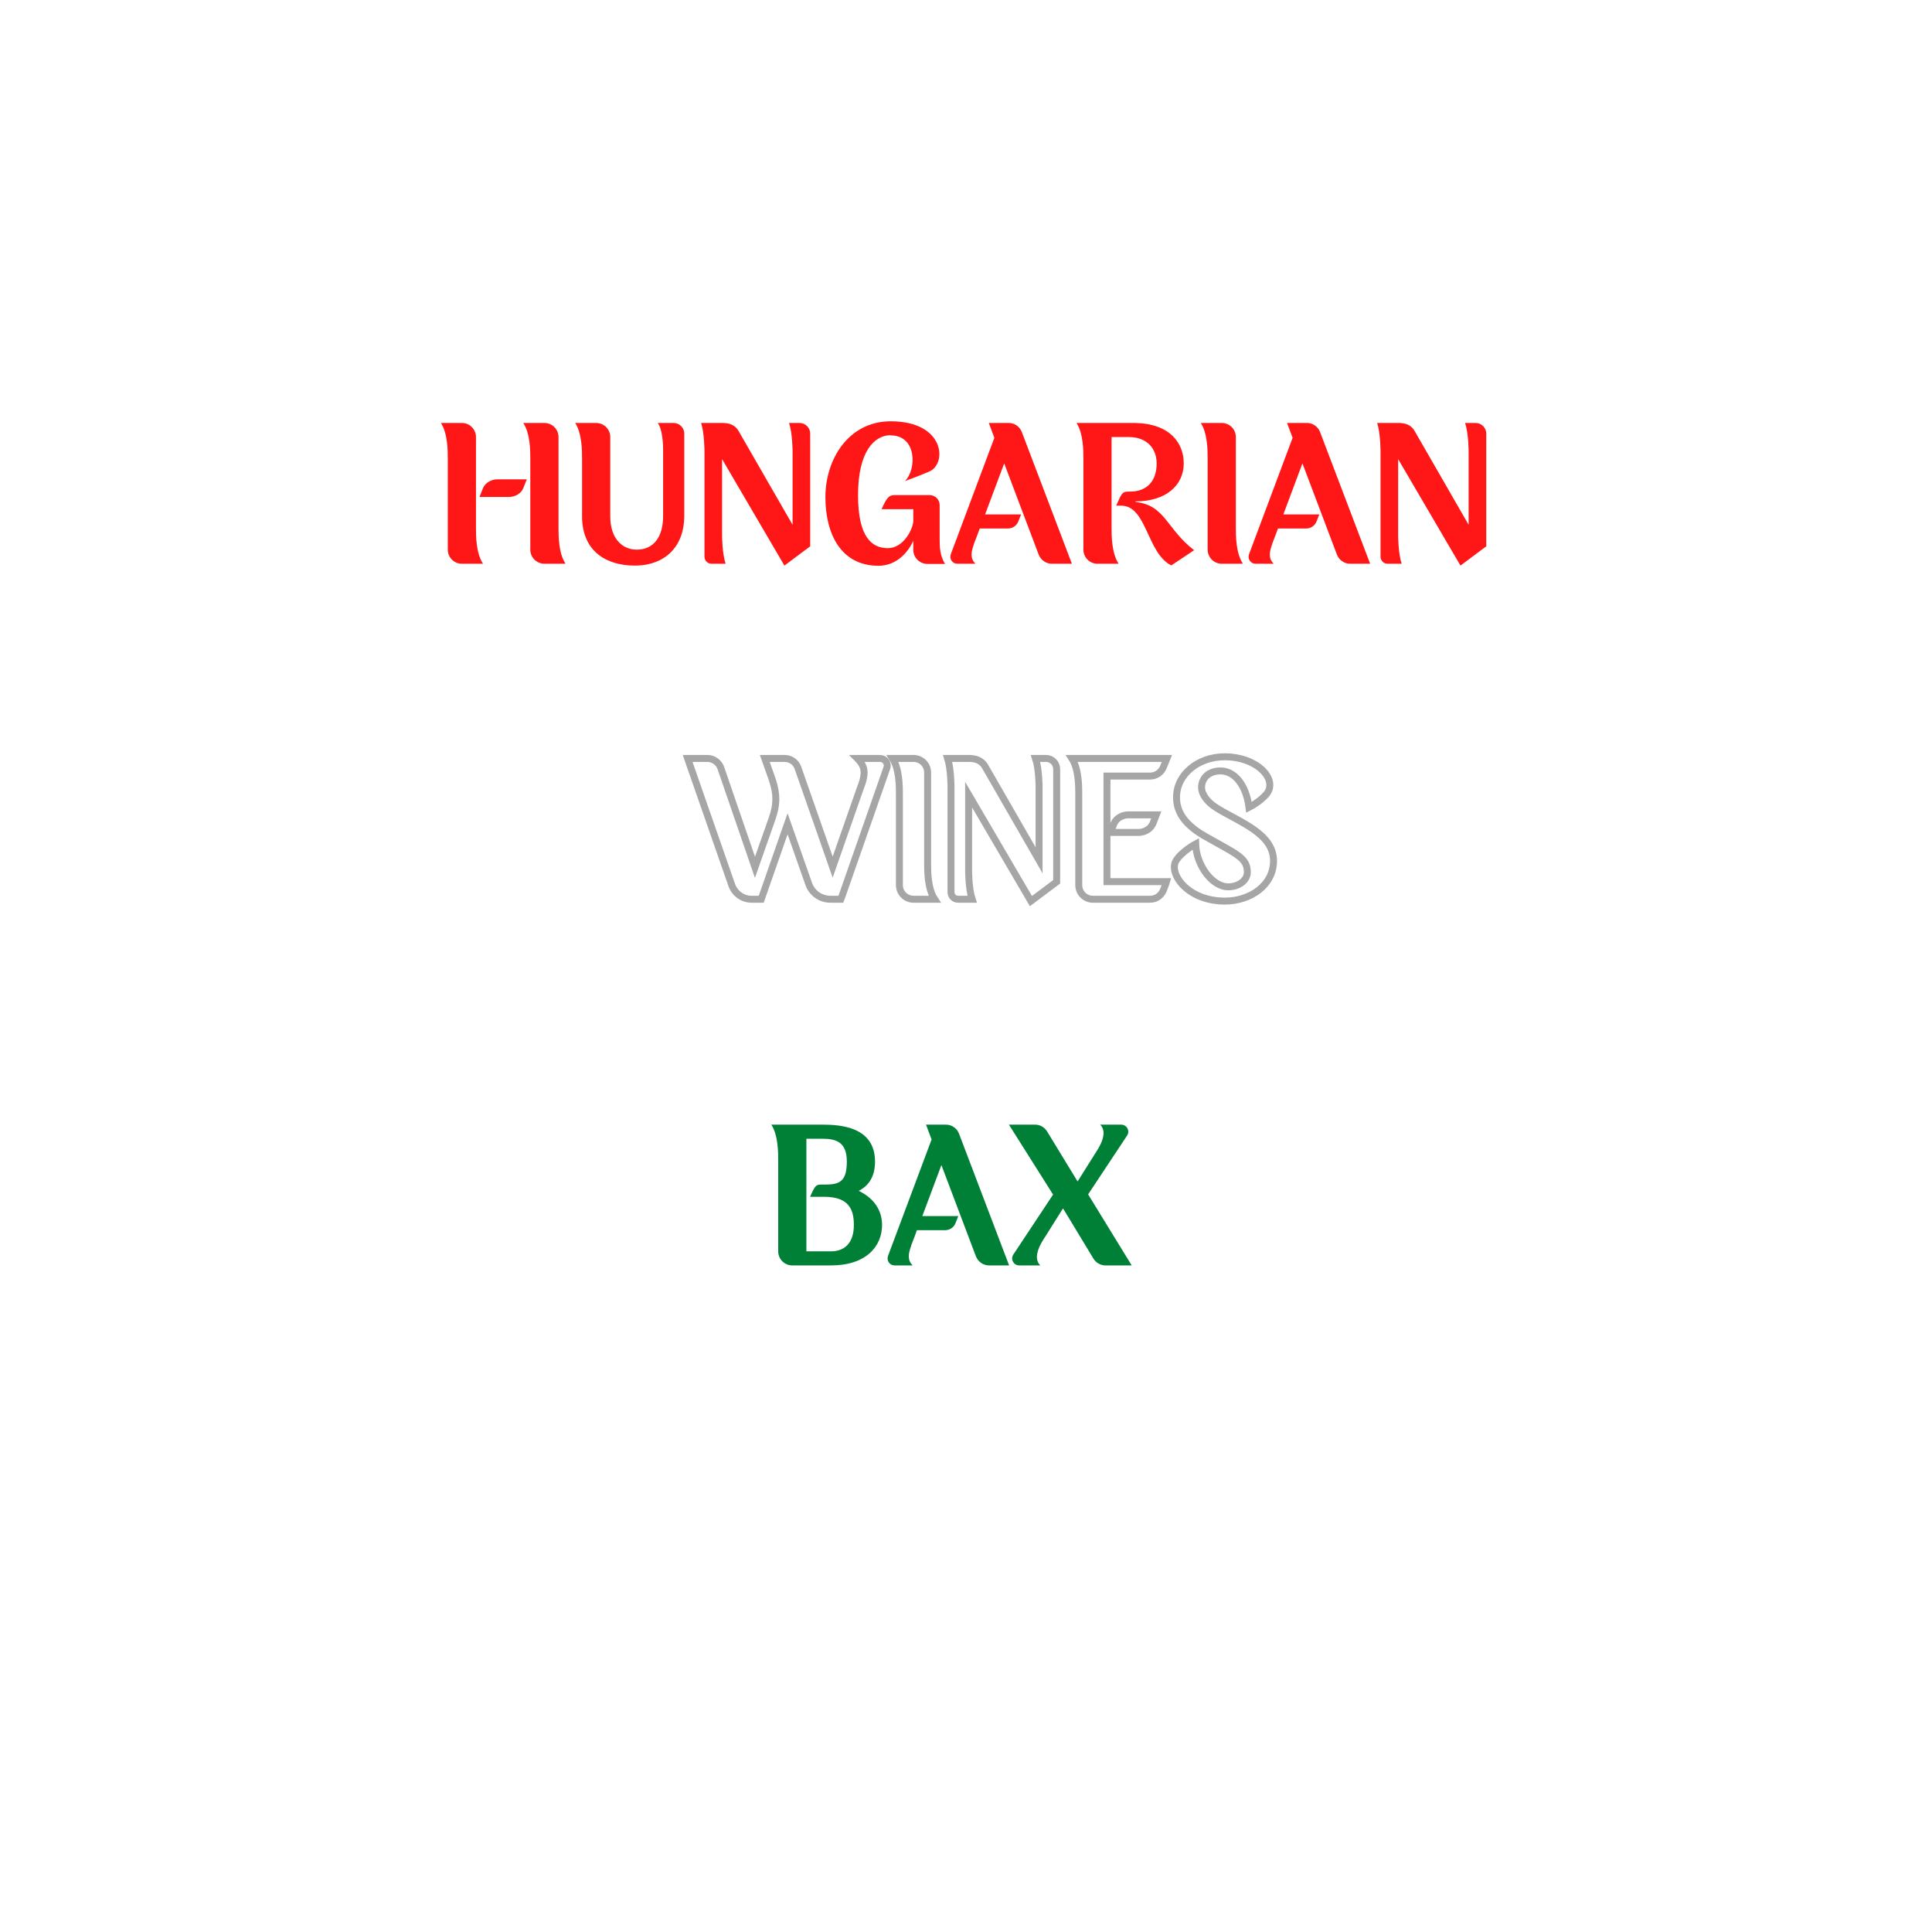
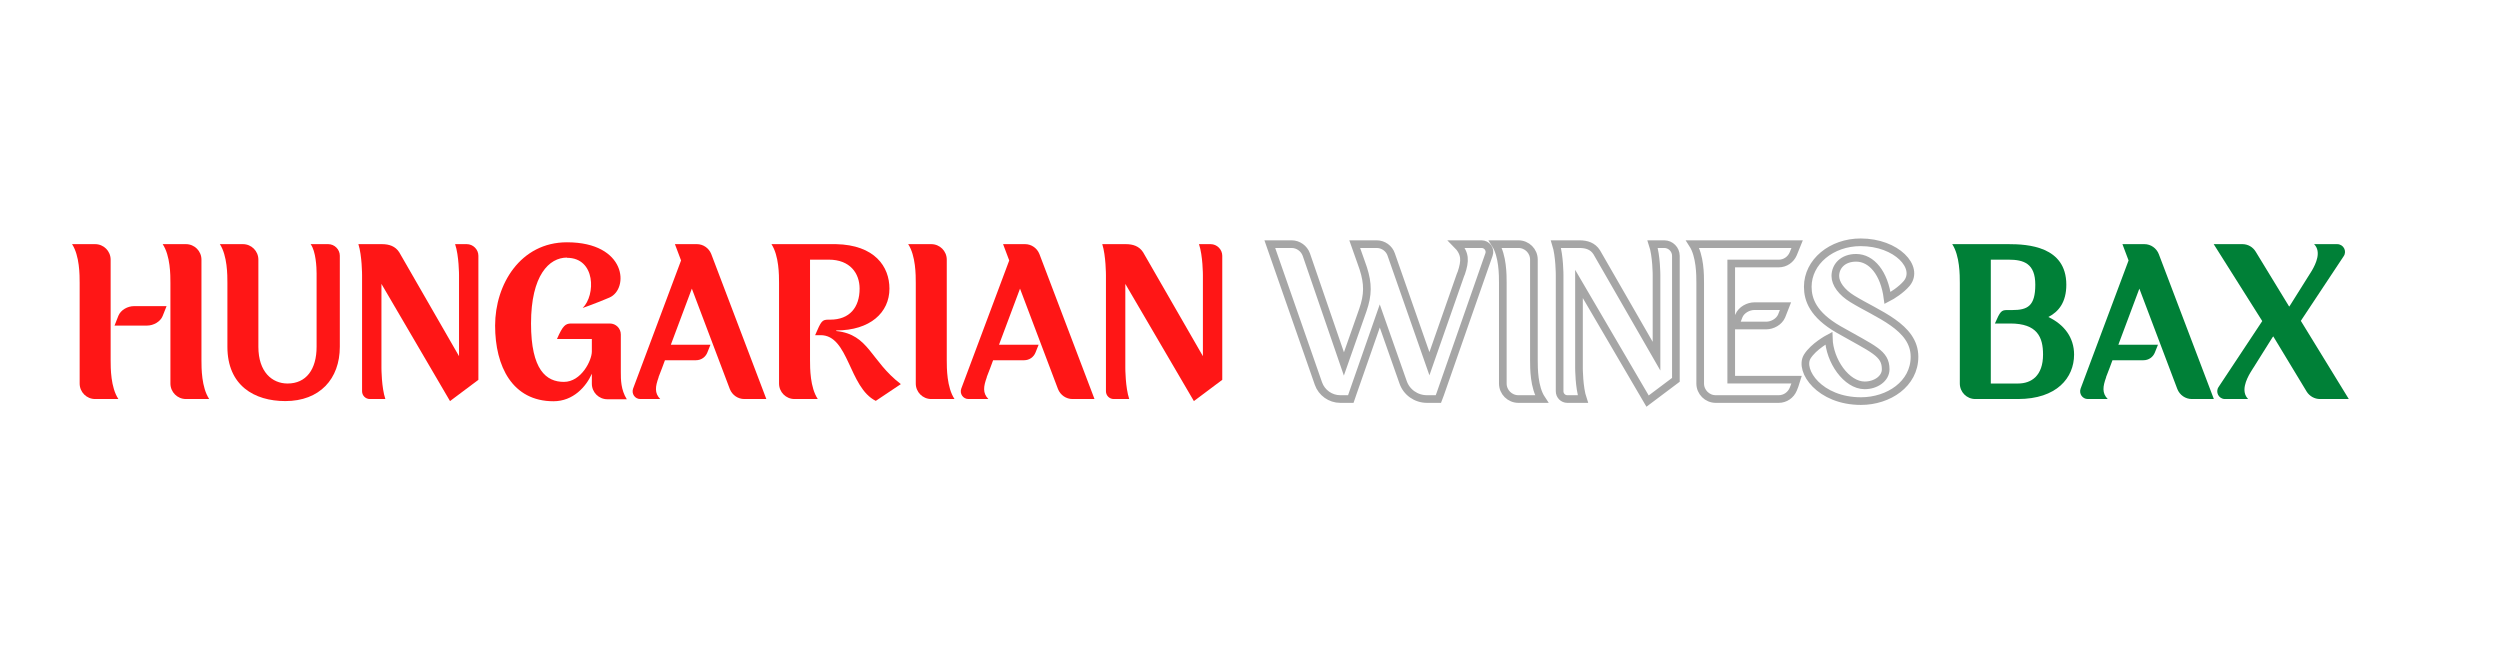
- <svg xmlns="http://www.w3.org/2000/svg" xmlns:xlink="http://www.w3.org/1999/xlink" width="375pt" height="375pt" viewBox="0 0 375 375" version="1.2">
+ <svg xmlns="http://www.w3.org/2000/svg" xmlns:xlink="http://www.w3.org/1999/xlink" width="180pt" height="48pt" viewBox="0 0 180 48" version="1.2">
  <defs>
    <g>
      <symbol overflow="visible" id="glyph0-0">
-         <path style="stroke:none;" d="M 7.812 -24.59 C 7.812 -26.102 6.59 -27.324 5.074 -27.324 L 1.008 -27.324 C 2.34 -25.273 2.34 -21.852 2.34 -20.484 L 2.34 -2.734 C 2.34 -1.223 3.562 0 5.074 0 L 9.18 0 C 7.812 -2.051 7.812 -5.473 7.812 -6.84 Z M 23.832 -6.84 L 23.832 -24.59 C 23.832 -26.102 22.609 -27.324 21.098 -27.324 L 16.992 -27.324 C 18.359 -25.273 18.359 -21.852 18.359 -20.484 L 18.359 -2.734 C 18.359 -1.223 19.586 0 21.098 0 L 25.199 0 C 23.832 -2.051 23.832 -5.473 23.832 -6.84 Z M 11.914 -16.379 C 10.836 -16.379 9.613 -15.73 9.18 -14.688 L 8.496 -12.961 L 14.258 -12.961 C 15.371 -12.961 16.598 -13.645 16.992 -14.652 L 17.676 -16.379 Z M 11.914 -16.379 " />
+         <path style="stroke:none;" d="M 3.188 -10.035 C 3.188 -10.652 2.688 -11.152 2.07 -11.152 L 0.41 -11.152 C 0.957 -10.316 0.957 -8.918 0.957 -8.359 L 0.957 -1.117 C 0.957 -0.5 1.453 0 2.07 0 L 3.746 0 C 3.188 -0.836 3.188 -2.234 3.188 -2.793 Z M 9.727 -2.793 L 9.727 -10.035 C 9.727 -10.652 9.227 -11.152 8.609 -11.152 L 6.934 -11.152 C 7.492 -10.316 7.492 -8.918 7.492 -8.359 L 7.492 -1.117 C 7.492 -0.5 7.992 0 8.609 0 L 10.285 0 C 9.727 -0.836 9.727 -2.234 9.727 -2.793 Z M 4.863 -6.688 C 4.422 -6.688 3.922 -6.422 3.746 -5.996 L 3.469 -5.289 L 5.82 -5.289 C 6.273 -5.289 6.773 -5.57 6.934 -5.98 L 7.215 -6.688 Z M 4.863 -6.688 " />
      </symbol>
      <symbol overflow="visible" id="glyph0-1">
-         <path style="stroke:none;" d="M 19.945 -27.324 L 16.848 -27.324 C 17.785 -26.062 17.891 -23.148 17.891 -22.176 L 17.891 -9.215 C 17.891 -5.219 16.055 -2.734 12.781 -2.734 C 10.043 -2.734 7.633 -4.789 7.633 -9.215 L 7.633 -24.59 C 7.633 -26.102 6.406 -27.324 4.895 -27.324 L 0.828 -27.324 C 2.16 -25.273 2.16 -21.852 2.16 -20.484 L 2.16 -9.215 C 2.16 -2.375 6.91 0.359 12.383 0.359 C 18.434 0.359 21.996 -3.527 21.996 -9.215 L 21.996 -25.273 C 21.996 -26.387 21.059 -27.324 19.945 -27.324 Z M 19.945 -27.324 " />
+         <path style="stroke:none;" d="M 8.141 -11.152 L 6.875 -11.152 C 7.258 -10.637 7.305 -9.449 7.305 -9.051 L 7.305 -3.762 C 7.305 -2.129 6.555 -1.117 5.215 -1.117 C 4.098 -1.117 3.113 -1.953 3.113 -3.762 L 3.113 -10.035 C 3.113 -10.652 2.617 -11.152 2 -11.152 L 0.34 -11.152 C 0.883 -10.316 0.883 -8.918 0.883 -8.359 L 0.883 -3.762 C 0.883 -0.969 2.82 0.148 5.055 0.148 C 7.523 0.148 8.977 -1.441 8.977 -3.762 L 8.977 -10.316 C 8.977 -10.77 8.598 -11.152 8.141 -11.152 Z M 8.141 -11.152 " />
      </symbol>
      <symbol overflow="visible" id="glyph0-2">
-         <path style="stroke:none;" d="M 20.594 -27.324 L 18.539 -27.324 C 19.223 -25.273 19.223 -21.852 19.223 -21.852 L 19.223 -7.559 L 8.676 -25.883 C 7.992 -26.965 6.91 -27.324 5.617 -27.324 L 1.477 -27.324 C 2.125 -25.273 2.125 -21.852 2.125 -21.852 L 2.125 -1.367 C 2.125 -0.613 2.734 0 3.492 0 L 6.227 0 C 5.543 -2.051 5.543 -5.473 5.543 -5.473 L 5.543 -20.305 L 17.641 0.359 L 22.645 -3.383 L 22.645 -25.273 C 22.645 -26.387 21.707 -27.324 20.594 -27.324 Z M 20.594 -27.324 " />
+         <path style="stroke:none;" d="M 8.406 -11.152 L 7.566 -11.152 C 7.848 -10.316 7.848 -8.918 7.848 -8.918 L 7.848 -3.086 L 3.543 -10.566 C 3.262 -11.004 2.82 -11.152 2.293 -11.152 L 0.602 -11.152 C 0.867 -10.316 0.867 -8.918 0.867 -8.918 L 0.867 -0.559 C 0.867 -0.25 1.117 0 1.426 0 L 2.543 0 C 2.262 -0.836 2.262 -2.234 2.262 -2.234 L 2.262 -8.289 L 7.199 0.148 L 9.242 -1.383 L 9.242 -10.316 C 9.242 -10.77 8.859 -11.152 8.406 -11.152 Z M 8.406 -11.152 " />
      </symbol>
      <symbol overflow="visible" id="glyph0-3">
-         <path style="stroke:none;" d="M 23.184 -4.789 L 23.184 -11.375 C 23.184 -12.457 22.32 -13.32 21.238 -13.32 L 14.363 -13.32 C 13.43 -13.285 12.961 -12.996 11.914 -10.586 L 18.07 -10.586 L 18.07 -8.387 C 18.07 -6.805 16.199 -3.023 13.141 -3.023 C 10.043 -3.023 7.344 -5.113 7.344 -13.32 C 7.344 -21.852 10.547 -24.949 13.68 -24.949 L 13.68 -24.91 C 18.758 -24.91 18.758 -18.324 16.453 -16.055 C 16.453 -16.055 18.898 -16.922 21.168 -17.891 C 24.66 -19.402 24.227 -27.648 13.68 -27.648 C 5.473 -27.648 1.008 -20.23 1.008 -12.961 C 1.008 -5.723 4.066 0.395 11.305 0.395 C 14.797 0.395 17.062 -2.195 18.07 -4.465 L 18.07 -2.699 C 18.07 -1.188 19.297 0.035 20.809 0.035 L 24.227 0.035 C 23.184 -1.656 23.184 -3.422 23.184 -4.789 Z M 23.184 -4.789 " />
+         <path style="stroke:none;" d="M 9.461 -1.953 L 9.461 -4.645 C 9.461 -5.086 9.109 -5.438 8.668 -5.438 L 5.863 -5.438 C 5.48 -5.422 5.289 -5.305 4.863 -4.32 L 7.375 -4.32 L 7.375 -3.422 C 7.375 -2.777 6.613 -1.234 5.363 -1.234 C 4.098 -1.234 2.996 -2.086 2.996 -5.438 C 2.996 -8.918 4.305 -10.184 5.582 -10.184 L 5.582 -10.168 C 7.656 -10.168 7.656 -7.48 6.715 -6.555 C 6.715 -6.555 7.715 -6.906 8.641 -7.305 C 10.066 -7.922 9.891 -11.285 5.582 -11.285 C 2.234 -11.285 0.41 -8.258 0.41 -5.289 C 0.41 -2.336 1.66 0.16 4.613 0.16 C 6.039 0.16 6.965 -0.895 7.375 -1.82 L 7.375 -1.102 C 7.375 -0.484 7.875 0.016 8.492 0.016 L 9.891 0.016 C 9.461 -0.676 9.461 -1.395 9.461 -1.953 Z M 9.461 -1.953 " />
      </symbol>
      <symbol overflow="visible" id="glyph0-4">
-         <path style="stroke:none;" d="M 13.934 -25.559 C 13.535 -26.605 12.527 -27.324 11.41 -27.324 L 7.523 -27.324 L 8.605 -24.445 L 0.145 -1.836 C -0.18 -0.938 0.469 0 1.402 0 L 4.934 0 C 3.887 -1.043 4.066 -2.23 4.645 -3.816 C 4.645 -3.852 4.645 -3.852 4.645 -3.887 L 5.258 -5.473 L 5.762 -6.84 L 11.23 -6.84 C 12.133 -6.84 12.926 -7.379 13.246 -8.207 L 13.789 -9.574 L 6.805 -9.574 L 10.512 -19.477 L 17.207 -1.766 C 17.641 -0.684 18.648 0 19.766 0 L 23.652 0 Z M 13.934 -25.559 " />
+         <path style="stroke:none;" d="M 5.688 -10.434 C 5.523 -10.859 5.113 -11.152 4.656 -11.152 L 3.07 -11.152 L 3.512 -9.977 L 0.059 -0.75 C -0.074 -0.383 0.191 0 0.574 0 L 2.012 0 C 1.586 -0.426 1.66 -0.91 1.895 -1.559 C 1.895 -1.57 1.895 -1.57 1.895 -1.586 L 2.145 -2.234 L 2.352 -2.793 L 4.586 -2.793 C 4.953 -2.793 5.273 -3.012 5.406 -3.352 L 5.629 -3.91 L 2.777 -3.91 L 4.289 -7.949 L 7.023 -0.719 C 7.199 -0.277 7.613 0 8.066 0 L 9.652 0 Z M 5.688 -10.434 " />
      </symbol>
      <symbol overflow="visible" id="glyph0-5">
-         <path style="stroke:none;" d="M 12.457 -11.988 L 12.457 -12.023 C 12.422 -12.023 12.422 -12.059 12.422 -12.098 C 18.434 -12.098 21.816 -15.266 21.816 -19.477 C 21.816 -23.363 19.223 -27.18 12.383 -27.324 L 1.008 -27.324 C 2.34 -25.273 2.34 -21.852 2.34 -20.484 L 2.34 -2.734 C 2.34 -1.223 3.562 0 5.074 0 L 9.18 0 C 7.812 -2.051 7.812 -5.473 7.812 -6.84 L 7.812 -24.59 L 11.125 -24.59 C 14.867 -24.59 16.559 -22.176 16.559 -19.477 C 16.559 -16.164 14.797 -14.004 11.375 -14.004 L 11.016 -14.004 C 9.938 -13.969 9.793 -13.789 8.711 -11.27 L 9.684 -11.27 C 14.652 -11.27 14.652 -2.051 19.402 0.324 L 23.832 -2.629 C 18.434 -6.77 18.254 -11.375 12.457 -11.988 Z M 12.457 -11.988 " />
+         <path style="stroke:none;" d="M 5.086 -4.895 L 5.086 -4.906 C 5.07 -4.906 5.07 -4.922 5.07 -4.938 C 7.523 -4.938 8.906 -6.23 8.906 -7.949 C 8.906 -9.535 7.848 -11.094 5.055 -11.152 L 0.41 -11.152 C 0.957 -10.316 0.957 -8.918 0.957 -8.359 L 0.957 -1.117 C 0.957 -0.5 1.453 0 2.07 0 L 3.746 0 C 3.188 -0.836 3.188 -2.234 3.188 -2.793 L 3.188 -10.035 L 4.539 -10.035 C 6.07 -10.035 6.758 -9.051 6.758 -7.949 C 6.758 -6.598 6.039 -5.715 4.645 -5.715 L 4.496 -5.715 C 4.055 -5.703 3.996 -5.629 3.555 -4.598 L 3.953 -4.598 C 5.98 -4.598 5.98 -0.836 7.922 0.133 L 9.727 -1.074 C 7.523 -2.762 7.449 -4.645 5.086 -4.895 Z M 5.086 -4.895 " />
      </symbol>
      <symbol overflow="visible" id="glyph0-6">
-         <path style="stroke:none;" d="M 7.812 -6.84 L 7.812 -24.59 C 7.812 -26.102 6.59 -27.324 5.074 -27.324 L 1.008 -27.324 C 2.34 -25.273 2.34 -21.852 2.34 -20.484 L 2.34 -2.734 C 2.34 -1.223 3.562 0 5.074 0 L 9.18 0 C 7.812 -2.051 7.812 -5.473 7.812 -6.84 Z M 7.812 -6.84 " />
+         <path style="stroke:none;" d="M 3.188 -2.793 L 3.188 -10.035 C 3.188 -10.652 2.688 -11.152 2.07 -11.152 L 0.41 -11.152 C 0.957 -10.316 0.957 -8.918 0.957 -8.359 L 0.957 -1.117 C 0.957 -0.5 1.453 0 2.07 0 L 3.746 0 C 3.188 -0.836 3.188 -2.234 3.188 -2.793 Z M 3.188 -2.793 " />
      </symbol>
      <symbol overflow="visible" id="glyph0-7">
-         <path style="stroke:none;" d="M 17.965 -14.473 C 19.801 -15.406 21.133 -17.102 21.133 -20.16 C 21.133 -26.965 14.293 -27.324 10.906 -27.324 L 1.008 -27.324 C 2.34 -25.273 2.34 -21.852 2.34 -20.484 L 2.34 -2.734 C 2.34 -1.223 3.562 0 5.074 0 L 12.602 0 C 19.441 0 22.5 -3.742 22.5 -7.848 C 22.5 -10.836 20.773 -13.141 17.965 -14.473 Z M 12.602 -2.734 L 7.812 -2.734 L 7.812 -24.59 L 10.906 -24.59 C 13.645 -24.59 15.66 -23.902 15.66 -20.16 C 15.66 -16.379 14.293 -15.695 11.594 -15.695 L 10.691 -15.695 C 9.684 -15.695 9.469 -15.48 8.531 -13.32 L 11.23 -13.32 C 16.02 -13.32 17.027 -10.906 17.027 -7.848 C 17.027 -4.105 14.977 -2.734 12.602 -2.734 Z M 12.602 -2.734 " />
+         <path style="stroke:none;" d="M 7.332 -5.906 C 8.082 -6.289 8.625 -6.98 8.625 -8.23 C 8.625 -11.004 5.832 -11.152 4.453 -11.152 L 0.41 -11.152 C 0.957 -10.316 0.957 -8.918 0.957 -8.359 L 0.957 -1.117 C 0.957 -0.5 1.453 0 2.07 0 L 5.145 0 C 7.934 0 9.184 -1.527 9.184 -3.203 C 9.184 -4.422 8.477 -5.363 7.332 -5.906 Z M 5.145 -1.117 L 3.188 -1.117 L 3.188 -10.035 L 4.453 -10.035 C 5.57 -10.035 6.391 -9.758 6.391 -8.23 C 6.391 -6.688 5.832 -6.406 4.73 -6.406 L 4.363 -6.406 C 3.953 -6.406 3.863 -6.32 3.484 -5.438 L 4.586 -5.438 C 6.539 -5.438 6.949 -4.453 6.949 -3.203 C 6.949 -1.676 6.113 -1.117 5.145 -1.117 Z M 5.145 -1.117 " />
      </symbol>
      <symbol overflow="visible" id="glyph0-8">
-         <path style="stroke:none;" d="M 15.445 -13.789 L 23.004 -25.199 C 23.617 -26.102 22.969 -27.324 21.852 -27.324 L 17.785 -27.324 C 19.117 -25.992 18.109 -23.867 17.387 -22.645 L 13.5 -16.453 L 13.391 -16.309 L 7.488 -25.992 C 6.984 -26.82 6.121 -27.324 5.148 -27.324 L 0.07 -27.324 L 8.641 -13.754 L 0.938 -2.125 C 0.324 -1.223 0.973 0 2.051 0 L 6.156 0 C 4.824 -1.332 5.832 -3.457 6.551 -4.68 L 7.02 -5.438 L 7.055 -5.473 L 10.441 -10.871 L 10.586 -11.051 L 16.488 -1.297 C 16.992 -0.504 17.855 0 18.828 0 L 23.902 0 Z M 15.445 -13.789 " />
+         <path style="stroke:none;" d="M 6.305 -5.629 L 9.391 -10.285 C 9.641 -10.652 9.375 -11.152 8.918 -11.152 L 7.258 -11.152 C 7.801 -10.609 7.391 -9.742 7.098 -9.242 L 5.512 -6.715 L 5.465 -6.656 L 3.055 -10.609 C 2.852 -10.945 2.496 -11.152 2.102 -11.152 L 0.031 -11.152 L 3.527 -5.613 L 0.383 -0.867 C 0.133 -0.5 0.398 0 0.836 0 L 2.512 0 C 1.969 -0.543 2.379 -1.41 2.676 -1.91 L 2.867 -2.219 L 2.879 -2.234 L 4.262 -4.438 L 4.32 -4.512 L 6.73 -0.527 C 6.934 -0.207 7.289 0 7.684 0 L 9.758 0 Z M 6.305 -5.629 " />
      </symbol>
    </g>
  </defs>
  <g id="surface1">
-     <path style="fill:none;stroke-width:1.8;stroke-linecap:butt;stroke-linejoin:miter;stroke:rgb(65.099%,65.099%,65.099%);stroke-opacity:1;stroke-miterlimit:4;" d="M 49.678 9.565 C 48.48 9.565 47.225 9.565 47.225 9.565 L 43.782 9.565 C 45.939 11.721 45.845 13.502 44.881 16.388 L 44.834 16.481 L 44.683 16.867 L 37.397 37.69 L 28.418 12.018 C 27.939 10.575 26.543 9.565 25.006 9.565 C 22.756 9.565 19.829 9.565 19.829 9.565 L 21.366 13.893 L 21.845 15.284 C 22.991 18.883 22.991 21.471 21.741 25.07 L 17.288 37.737 L 8.449 12.018 C 7.923 10.575 6.527 9.565 4.991 9.565 C 2.73 9.565 -0.139 9.565 -0.139 9.565 L 11.288 42.356 C 12.048 44.513 14.111 46.002 16.418 46.002 L 18.913 46.002 L 19.491 44.325 L 25.725 26.466 L 31.194 42.018 C 32.017 44.419 34.277 46.002 36.819 46.002 L 39.506 46.002 L 39.939 44.851 L 51.413 12.018 C 51.845 10.82 50.928 9.565 49.678 9.565 Z M 61.97 36.883 L 61.97 13.211 C 61.97 11.195 60.34 9.565 58.324 9.565 L 52.902 9.565 C 54.668 12.31 54.668 16.867 54.668 18.685 L 54.668 42.356 C 54.668 44.372 56.308 46.002 58.324 46.002 L 63.788 46.002 C 61.97 43.268 61.97 38.7 61.97 36.883 Z M 92.642 9.565 L 89.897 9.565 C 90.814 12.31 90.814 16.867 90.814 16.867 L 90.814 35.924 L 76.751 11.487 C 75.834 10.049 74.397 9.565 72.673 9.565 L 67.152 9.565 C 68.022 12.31 68.022 16.867 68.022 16.867 L 68.022 44.174 C 68.022 45.179 68.829 46.002 69.834 46.002 L 73.491 46.002 C 72.579 43.268 72.579 38.7 72.579 38.7 L 72.579 18.929 L 88.704 46.481 L 95.371 41.487 L 95.371 12.31 C 95.371 10.82 94.131 9.565 92.642 9.565 Z M 108.387 14.127 L 119.564 14.127 C 121.053 14.127 122.402 13.211 122.975 11.83 L 123.892 9.565 L 99.314 9.565 C 101.084 12.31 101.084 16.867 101.084 18.685 L 101.084 42.356 C 101.084 44.372 102.725 46.002 104.741 46.002 L 119.564 46.002 C 121.053 46.002 122.402 45.086 122.975 43.69 C 122.975 43.69 123.642 42.018 123.798 41.44 C 121.439 41.44 111.454 41.44 108.387 41.44 Z M 113.861 24.159 C 112.418 24.159 110.788 25.023 110.204 26.419 L 109.298 28.716 L 116.59 28.716 C 118.079 28.716 119.657 27.815 120.246 26.466 L 121.147 24.159 Z M 136.85 22.435 C 134.355 20.898 132.866 18.883 132.866 17.054 C 132.866 14.804 134.59 12.789 137.756 12.789 C 141.413 12.789 144.387 16.388 145.147 22.237 C 146.204 21.705 148.371 20.325 149.663 18.789 C 152.73 15.039 147.319 9.133 138.819 9.133 C 132.001 9.133 126.387 13.69 126.387 19.596 C 126.387 22.622 127.631 26.174 133.631 29.627 C 141.798 34.294 144.715 35.195 144.715 38.992 C 144.715 41.242 142.324 42.789 139.782 42.789 C 135.506 42.789 131.475 37.023 131.334 31.69 C 131.334 31.69 127.725 33.612 126.236 36.065 C 124.324 39.33 129.163 46.481 138.913 46.481 C 145.397 46.481 151.491 42.45 151.491 36.065 C 151.491 29.008 142.746 26.08 136.85 22.435 Z M 136.85 22.435 " transform="matrix(0.75,0,0,0.75,133.5734,140.0412)" />
+     <path style="fill:none;stroke-width:0.75;stroke-linecap:butt;stroke-linejoin:miter;stroke:rgb(65.099%,65.099%,65.099%);stroke-opacity:1;stroke-miterlimit:4;" d="M 20.698 3.821 C 20.198 3.821 19.677 3.821 19.677 3.821 L 18.241 3.821 C 19.14 4.719 19.103 5.458 18.704 6.66 L 18.683 6.702 L 18.619 6.862 L 15.583 15.539 L 11.84 4.841 C 11.643 4.241 11.058 3.821 10.42 3.821 C 9.484 3.821 8.262 3.821 8.262 3.821 L 8.9 5.623 L 9.102 6.203 C 9.58 7.702 9.58 8.781 9.059 10.281 L 7.203 15.56 L 3.519 4.841 C 3.301 4.241 2.721 3.821 2.078 3.821 C 1.137 3.821 -0.059 3.821 -0.059 3.821 L 4.705 17.48 C 5.018 18.378 5.88 19 6.842 19 L 7.879 19 L 8.118 18.304 L 10.718 10.86 L 12.999 17.341 C 13.339 18.341 14.28 19 15.344 19 L 16.46 19 L 16.641 18.522 L 21.421 4.841 C 21.601 4.342 21.219 3.821 20.698 3.821 Z M 25.823 15.199 L 25.823 5.336 C 25.823 4.496 25.142 3.821 24.302 3.821 L 22.043 3.821 C 22.776 4.964 22.776 6.862 22.776 7.617 L 22.776 17.48 C 22.776 18.32 23.462 19 24.302 19 L 26.578 19 C 25.823 17.862 25.823 15.959 25.823 15.199 Z M 38.599 3.821 L 37.456 3.821 C 37.839 4.964 37.839 6.862 37.839 6.862 L 37.839 14.8 L 31.98 4.618 C 31.597 4.017 30.996 3.821 30.279 3.821 L 27.982 3.821 C 28.343 4.964 28.343 6.862 28.343 6.862 L 28.343 18.24 C 28.343 18.66 28.678 19 29.098 19 L 30.624 19 C 30.241 17.862 30.241 15.959 30.241 15.959 L 30.241 7.723 L 36.962 19.202 L 39.737 17.118 L 39.737 4.964 C 39.737 4.342 39.221 3.821 38.599 3.821 Z M 45.16 5.719 L 49.818 5.719 C 50.44 5.719 50.998 5.336 51.238 4.762 L 51.62 3.821 L 41.38 3.821 C 42.119 4.964 42.119 6.862 42.119 7.617 L 42.119 17.48 C 42.119 18.32 42.805 19 43.64 19 L 49.818 19 C 50.44 19 50.998 18.617 51.238 18.038 C 51.238 18.038 51.519 17.341 51.583 17.102 C 50.6 17.102 46.442 17.102 45.16 17.102 Z M 47.441 9.898 C 46.841 9.898 46.16 10.259 45.915 10.839 L 45.543 11.796 L 48.579 11.796 C 49.201 11.796 49.86 11.424 50.1 10.86 L 50.477 9.898 Z M 57.022 9.18 C 55.98 8.542 55.363 7.702 55.363 6.942 C 55.363 6.001 56.081 5.16 57.4 5.16 C 58.92 5.16 60.159 6.66 60.478 9.1 C 60.919 8.877 61.823 8.303 62.36 7.665 C 63.636 6.102 61.382 3.64 57.841 3.64 C 55.002 3.64 52.662 5.538 52.662 8 C 52.662 9.26 53.178 10.738 55.677 12.179 C 59.08 14.125 60.297 14.497 60.297 16.081 C 60.297 17.017 59.303 17.66 58.24 17.66 C 56.459 17.66 54.779 15.257 54.72 13.04 C 54.72 13.04 53.215 13.838 52.599 14.858 C 51.801 16.219 53.816 19.202 57.878 19.202 C 60.579 19.202 63.121 17.522 63.121 14.858 C 63.121 11.918 59.479 10.701 57.022 9.18 Z M 57.022 9.18 " transform="matrix(0.734694,0,0,0.734694,91.46938,14.77115)" />
    <g style="fill:rgb(100%,8.629%,8.629%);fill-opacity:1;">
-       <use xlink:href="#glyph0-0" x="84.574" y="109.421" />
+       <use xlink:href="#glyph0-0" x="4.778" y="28.73" />
    </g>
    <g style="fill:rgb(100%,8.629%,8.629%);fill-opacity:1;">
-       <use xlink:href="#glyph0-1" x="110.818" y="109.421" />
+       <use xlink:href="#glyph0-1" x="15.49" y="28.73" />
    </g>
    <g style="fill:rgb(100%,8.629%,8.629%);fill-opacity:1;">
-       <use xlink:href="#glyph0-2" x="134.614" y="109.421" />
+       <use xlink:href="#glyph0-2" x="25.202" y="28.73" />
    </g>
    <g style="fill:rgb(100%,8.629%,8.629%);fill-opacity:1;">
-       <use xlink:href="#glyph0-3" x="159.202" y="109.421" />
+       <use xlink:href="#glyph0-3" x="35.238" y="28.73" />
    </g>
    <g style="fill:rgb(100%,8.629%,8.629%);fill-opacity:1;">
-       <use xlink:href="#glyph0-4" x="184.402" y="109.421" />
+       <use xlink:href="#glyph0-4" x="45.524" y="28.73" />
    </g>
    <g style="fill:rgb(100%,8.629%,8.629%);fill-opacity:1;">
-       <use xlink:href="#glyph0-5" x="207.946" y="109.421" />
+       <use xlink:href="#glyph0-5" x="55.134" y="28.73" />
    </g>
    <g style="fill:rgb(100%,8.629%,8.629%);fill-opacity:1;">
-       <use xlink:href="#glyph0-6" x="232.066" y="109.421" />
+       <use xlink:href="#glyph0-6" x="64.979" y="28.73" />
    </g>
    <g style="fill:rgb(100%,8.629%,8.629%);fill-opacity:1;">
-       <use xlink:href="#glyph0-4" x="242.291" y="109.421" />
+       <use xlink:href="#glyph0-4" x="69.152" y="28.73" />
    </g>
    <g style="fill:rgb(100%,8.629%,8.629%);fill-opacity:1;">
-       <use xlink:href="#glyph0-2" x="265.835" y="109.421" />
+       <use xlink:href="#glyph0-2" x="78.761" y="28.73" />
    </g>
    <g style="fill:rgb(0%,50.2%,21.57%);fill-opacity:1;">
-       <use xlink:href="#glyph0-7" x="148.708" y="245.617" />
+       <use xlink:href="#glyph0-7" x="140.15" y="28.73" />
    </g>
    <g style="fill:rgb(0%,50.2%,21.57%);fill-opacity:1;">
-       <use xlink:href="#glyph0-4" x="172.216" y="245.617" />
+       <use xlink:href="#glyph0-4" x="149.745" y="28.73" />
    </g>
    <g style="fill:rgb(0%,50.2%,21.57%);fill-opacity:1;">
-       <use xlink:href="#glyph0-8" x="195.76" y="245.617" />
+       <use xlink:href="#glyph0-8" x="159.355" y="28.73" />
    </g>
  </g>
</svg>
